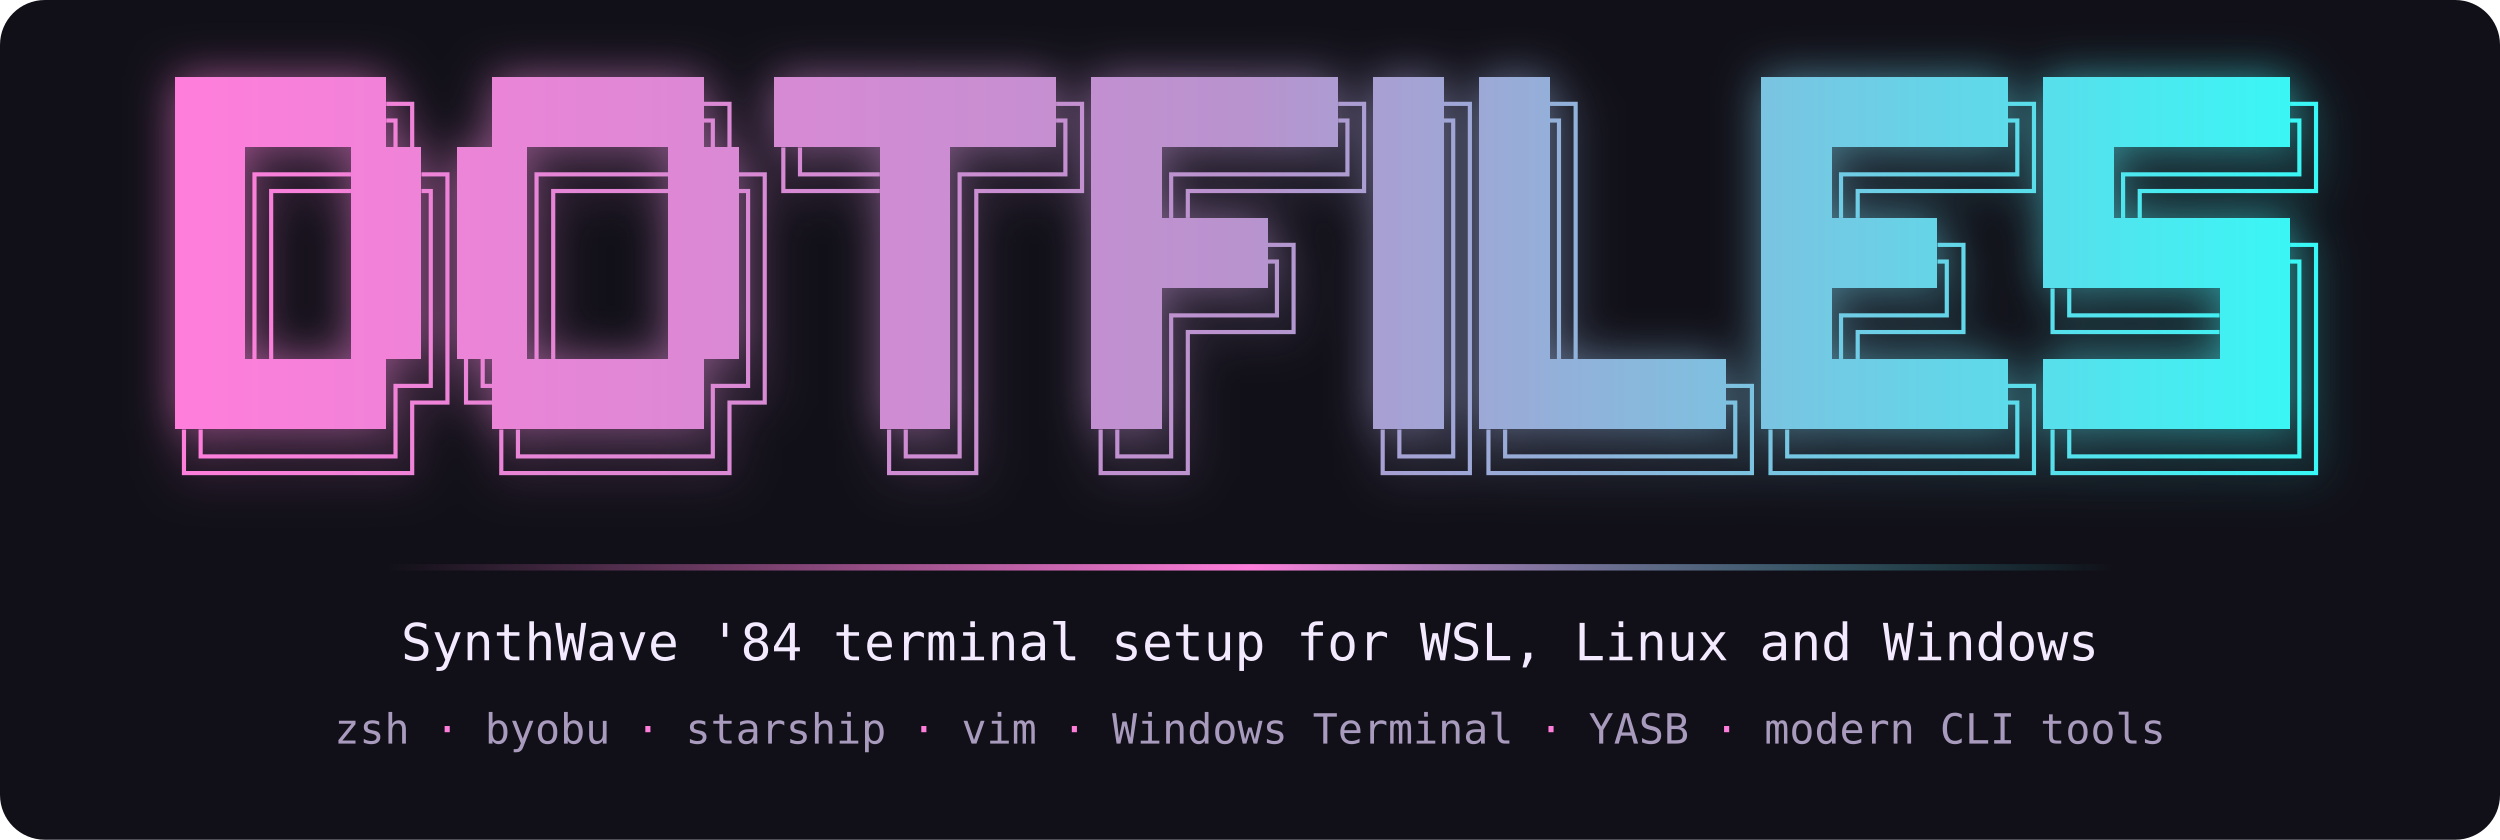
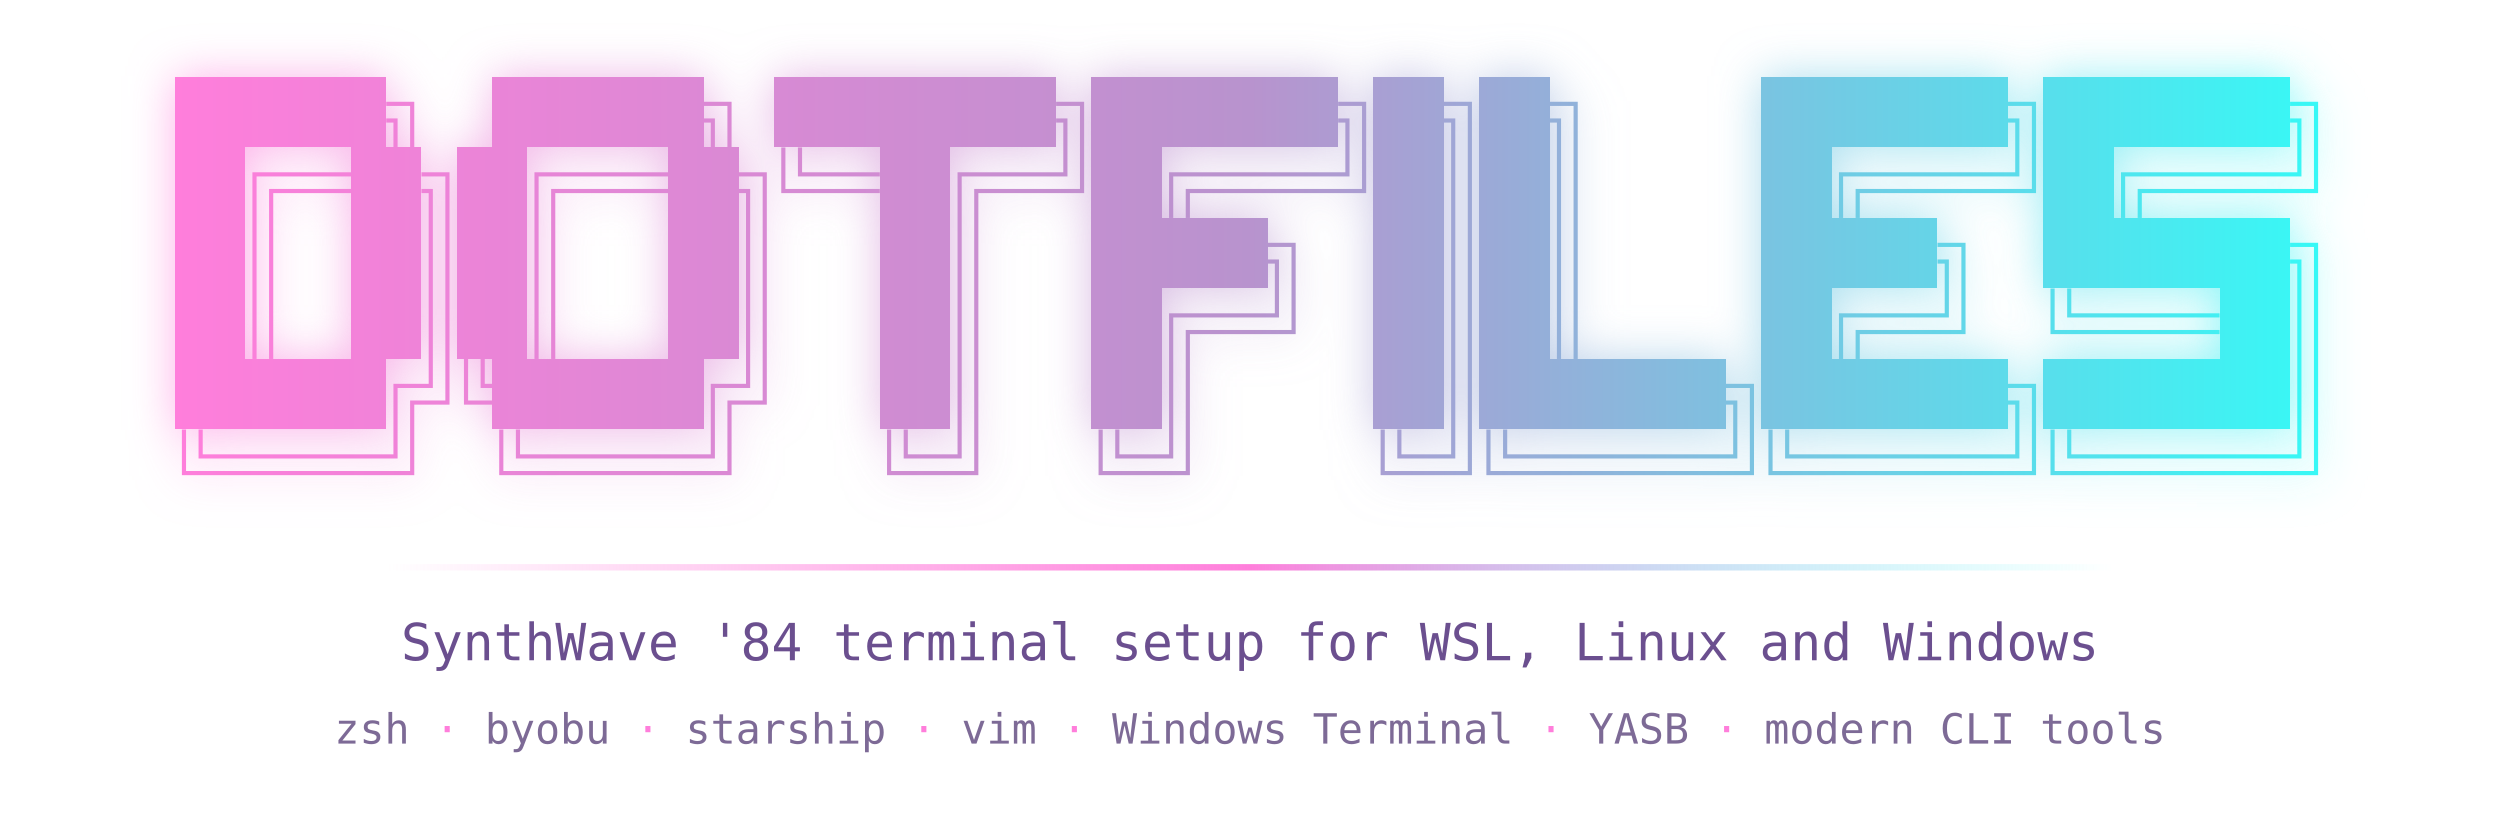
<svg xmlns="http://www.w3.org/2000/svg" width="780" height="262" viewBox="0 0 780 262" role="img" aria-label="dotfiles: a SynthWave '84 terminal setup for WSL, Linux and Windows">
+   <style>
+     .desc { fill: #6b4f8f } .tags { fill: #7d6a96 }
+     @media (prefers-color-scheme: dark) { .desc { fill: #f4eaff } .tags { fill: #a99bbd } }
+   </style>
  <defs>
    <linearGradient id="neon" gradientUnits="userSpaceOnUse" x1="54.5" y1="0" x2="725.5" y2="0">
      <stop offset="0" stop-color="#ff7edb" />
      <stop offset="0.5" stop-color="#b893ce" />
      <stop offset="1" stop-color="#36f9f6" />
    </linearGradient>
    <linearGradient id="rule" x1="0" y1="0" x2="1" y2="0">
      <stop offset="0" stop-color="#ff7edb" stop-opacity="0" />
      <stop offset="0.5" stop-color="#ff7edb" />
      <stop offset="1" stop-color="#36f9f6" stop-opacity="0" />
    </linearGradient>
    <filter id="blur" x="-5%" y="-20%" width="110%" height="140%">
      <feGaussianBlur stdDeviation="7" />
    </filter>
    <g id="art" fill="url(#neon)">
      <path d="M54.5 24.0h11v22h-11zM65.5 24.0h11v22h-11zM76.5 24.0h11v22h-11zM87.5 24.0h11v22h-11zM98.5 24.0h11v22h-11zM109.5 24.0h11v22h-11zM153.5 24.0h11v22h-11zM164.5 24.0h11v22h-11zM175.5 24.0h11v22h-11zM186.5 24.0h11v22h-11zM197.5 24.0h11v22h-11zM208.5 24.0h11v22h-11zM241.5 24.0h11v22h-11zM252.5 24.0h11v22h-11zM263.5 24.0h11v22h-11zM274.5 24.0h11v22h-11zM285.5 24.0h11v22h-11zM296.5 24.0h11v22h-11zM307.5 24.0h11v22h-11zM318.5 24.0h11v22h-11zM340.5 24.0h11v22h-11zM351.5 24.0h11v22h-11zM362.5 24.0h11v22h-11zM373.5 24.0h11v22h-11zM384.5 24.0h11v22h-11zM395.5 24.0h11v22h-11zM406.5 24.0h11v22h-11zM428.5 24.0h11v22h-11zM439.5 24.0h11v22h-11zM461.5 24.0h11v22h-11zM472.5 24.0h11v22h-11zM549.5 24.0h11v22h-11zM560.5 24.0h11v22h-11zM571.5 24.0h11v22h-11zM582.5 24.0h11v22h-11zM593.5 24.0h11v22h-11zM604.5 24.0h11v22h-11zM615.5 24.0h11v22h-11zM637.5 24.0h11v22h-11zM648.5 24.0h11v22h-11zM659.5 24.0h11v22h-11zM670.5 24.0h11v22h-11zM681.5 24.0h11v22h-11zM692.5 24.0h11v22h-11zM703.5 24.0h11v22h-11zM54.5 46.0h11v22h-11zM65.5 46.0h11v22h-11zM109.5 46.0h11v22h-11zM120.5 46.0h11v22h-11zM142.5 46.0h11v22h-11zM153.5 46.0h11v22h-11zM208.5 46.0h11v22h-11zM219.5 46.0h11v22h-11zM274.5 46.0h11v22h-11zM285.5 46.0h11v22h-11zM340.5 46.0h11v22h-11zM351.5 46.0h11v22h-11zM428.5 46.0h11v22h-11zM439.5 46.0h11v22h-11zM461.5 46.0h11v22h-11zM472.5 46.0h11v22h-11zM549.5 46.0h11v22h-11zM560.5 46.0h11v22h-11zM637.5 46.0h11v22h-11zM648.5 46.0h11v22h-11zM54.5 68.0h11v22h-11zM65.5 68.0h11v22h-11zM109.5 68.0h11v22h-11zM120.5 68.0h11v22h-11zM142.5 68.0h11v22h-11zM153.5 68.0h11v22h-11zM208.5 68.0h11v22h-11zM219.5 68.0h11v22h-11zM274.5 68.0h11v22h-11zM285.5 68.0h11v22h-11zM340.5 68.0h11v22h-11zM351.5 68.0h11v22h-11zM362.5 68.0h11v22h-11zM373.5 68.0h11v22h-11zM384.5 68.0h11v22h-11zM428.5 68.0h11v22h-11zM439.5 68.0h11v22h-11zM461.5 68.0h11v22h-11zM472.5 68.0h11v22h-11zM549.5 68.0h11v22h-11zM560.5 68.0h11v22h-11zM571.5 68.0h11v22h-11zM582.5 68.0h11v22h-11zM593.5 68.0h11v22h-11zM637.5 68.0h11v22h-11zM648.5 68.0h11v22h-11zM659.5 68.0h11v22h-11zM670.5 68.0h11v22h-11zM681.5 68.0h11v22h-11zM692.5 68.0h11v22h-11zM703.5 68.0h11v22h-11zM54.5 90.0h11v22h-11zM65.5 90.0h11v22h-11zM109.5 90.0h11v22h-11zM120.5 90.0h11v22h-11zM142.5 90.0h11v22h-11zM153.5 90.0h11v22h-11zM208.5 90.0h11v22h-11zM219.5 90.0h11v22h-11zM274.5 90.0h11v22h-11zM285.5 90.0h11v22h-11zM340.5 90.0h11v22h-11zM351.5 90.0h11v22h-11zM428.5 90.0h11v22h-11zM439.5 90.0h11v22h-11zM461.5 90.0h11v22h-11zM472.5 90.0h11v22h-11zM549.5 90.0h11v22h-11zM560.5 90.0h11v22h-11zM692.5 90.0h11v22h-11zM703.5 90.0h11v22h-11zM54.5 112.0h11v22h-11zM65.5 112.0h11v22h-11zM76.5 112.0h11v22h-11zM87.5 112.0h11v22h-11zM98.5 112.0h11v22h-11zM109.5 112.0h11v22h-11zM153.5 112.0h11v22h-11zM164.5 112.0h11v22h-11zM175.5 112.0h11v22h-11zM186.5 112.0h11v22h-11zM197.5 112.0h11v22h-11zM208.5 112.0h11v22h-11zM274.5 112.0h11v22h-11zM285.5 112.0h11v22h-11zM340.5 112.0h11v22h-11zM351.5 112.0h11v22h-11zM428.5 112.0h11v22h-11zM439.5 112.0h11v22h-11zM461.5 112.0h11v22h-11zM472.5 112.0h11v22h-11zM483.5 112.0h11v22h-11zM494.5 112.0h11v22h-11zM505.5 112.0h11v22h-11zM516.5 112.0h11v22h-11zM527.5 112.0h11v22h-11zM549.5 112.0h11v22h-11zM560.5 112.0h11v22h-11zM571.5 112.0h11v22h-11zM582.5 112.0h11v22h-11zM593.5 112.0h11v22h-11zM604.5 112.0h11v22h-11zM615.5 112.0h11v22h-11zM637.5 112.0h11v22h-11zM648.5 112.0h11v22h-11zM659.5 112.0h11v22h-11zM670.5 112.0h11v22h-11zM681.5 112.0h11v22h-11zM692.5 112.0h11v22h-11zM703.5 112.0h11v22h-11z" shape-rendering="crispEdges" />
      <path d="M120.5 32.4H128.6V46.0M120.5 37.6H123.4V46.0M219.5 32.4H227.6V46.0M219.5 37.6H222.4V46.0M329.5 32.4H337.6V46.0M329.5 37.6H332.4V46.0M417.5 32.4H425.6V46.0M417.5 37.6H420.4V46.0M450.5 32.4H458.6V46.0M450.5 37.6H453.4V46.0M483.5 32.4H491.6V46.0M483.5 37.6H486.4V46.0M626.5 32.4H634.6V46.0M626.5 37.6H629.4V46.0M714.5 32.4H722.6V46.0M714.5 37.6H717.4V46.0M87.5 54.4H79.4V68.0M87.5 59.6H84.6V68.0M87.5 54.4H98.5M87.5 59.6H98.5M98.5 54.4H109.5M98.5 59.6H109.5M131.5 54.4H139.6V68.0M131.5 59.6H134.4V68.0M175.5 54.4H167.4V68.0M175.5 59.6H172.6V68.0M175.5 54.4H186.5M175.5 59.6H186.5M186.5 54.4H197.5M186.5 59.6H197.5M197.5 54.4H208.5M197.5 59.6H208.5M230.5 54.4H238.6V68.0M230.5 59.6H233.4V68.0M252.5 59.6H244.4V46.0M252.5 54.4H249.6V46.0M252.5 54.4H263.5M252.5 59.6H263.5M263.5 54.4H274.5M263.5 59.6H274.5M307.5 54.4H299.4V68.0M307.5 59.6H304.6V68.0M307.5 54.4H318.5M307.5 59.6H318.5M318.5 54.4H329.5M318.5 59.6H329.5M329.5 59.6H337.6V46.0M329.5 54.4H332.4V46.0M373.5 54.4H365.4V68.0M373.5 59.6H370.6V68.0M373.5 54.4H384.5M373.5 59.6H384.5M384.5 54.4H395.5M384.5 59.6H395.5M395.5 54.4H406.5M395.5 59.6H406.5M406.5 54.4H417.5M406.5 59.6H417.5M417.5 59.6H425.6V46.0M417.5 54.4H420.4V46.0M453.4 46.0V68.0M458.6 46.0V68.0M486.4 46.0V68.0M491.6 46.0V68.0M582.5 54.4H574.4V68.0M582.5 59.6H579.6V68.0M582.5 54.4H593.5M582.5 59.6H593.5M593.5 54.4H604.5M593.5 59.6H604.5M604.5 54.4H615.5M604.5 59.6H615.5M615.5 54.4H626.5M615.5 59.6H626.5M626.5 59.6H634.6V46.0M626.5 54.4H629.4V46.0M670.5 54.4H662.4V68.0M670.5 59.6H667.6V68.0M670.5 54.4H681.5M670.5 59.6H681.5M681.5 54.4H692.5M681.5 59.6H692.5M692.5 54.4H703.5M692.5 59.6H703.5M703.5 54.4H714.5M703.5 59.6H714.5M714.5 59.6H722.6V46.0M714.5 54.4H717.4V46.0M79.4 68.0V90.0M84.6 68.0V90.0M134.4 68.0V90.0M139.6 68.0V90.0M167.4 68.0V90.0M172.6 68.0V90.0M233.4 68.0V90.0M238.6 68.0V90.0M299.4 68.0V90.0M304.6 68.0V90.0M395.5 76.4H403.6V90.0M395.5 81.6H398.4V90.0M453.4 68.0V90.0M458.6 68.0V90.0M486.4 68.0V90.0M491.6 68.0V90.0M604.5 76.4H612.6V90.0M604.5 81.6H607.4V90.0M714.5 76.4H722.6V90.0M714.5 81.6H717.4V90.0M79.4 90.0V112.0M84.6 90.0V112.0M134.4 90.0V112.0M139.6 90.0V112.0M167.4 90.0V112.0M172.6 90.0V112.0M233.4 90.0V112.0M238.6 90.0V112.0M299.4 90.0V112.0M304.6 90.0V112.0M373.5 98.4H365.4V112.0M373.5 103.6H370.6V112.0M373.5 98.4H384.5M373.5 103.6H384.5M384.5 98.4H395.5M384.5 103.6H395.5M395.5 103.6H403.6V90.0M395.5 98.4H398.4V90.0M453.4 90.0V112.0M458.6 90.0V112.0M486.4 90.0V112.0M491.6 90.0V112.0M582.5 98.4H574.4V112.0M582.5 103.6H579.6V112.0M582.5 98.4H593.5M582.5 103.6H593.5M593.5 98.4H604.5M593.5 103.6H604.5M604.5 103.6H612.6V90.0M604.5 98.4H607.4V90.0M648.5 103.6H640.4V90.0M648.5 98.4H645.6V90.0M648.5 98.4H659.5M648.5 103.6H659.5M659.5 98.4H670.5M659.5 103.6H670.5M670.5 98.4H681.5M670.5 103.6H681.5M681.5 98.4H692.5M681.5 103.6H692.5M717.4 90.0V112.0M722.6 90.0V112.0M131.5 120.4H123.4V134.0M131.5 125.6H128.6V134.0M131.5 125.6H139.6V112.0M131.5 120.4H134.4V112.0M153.5 125.6H145.4V112.0M153.5 120.4H150.6V112.0M230.5 120.4H222.4V134.0M230.5 125.6H227.6V134.0M230.5 125.6H238.6V112.0M230.5 120.4H233.4V112.0M299.4 112.0V134.0M304.6 112.0V134.0M365.4 112.0V134.0M370.6 112.0V134.0M453.4 112.0V134.0M458.6 112.0V134.0M538.5 120.4H546.6V134.0M538.5 125.6H541.4V134.0M626.5 120.4H634.6V134.0M626.5 125.6H629.4V134.0M717.4 112.0V134.0M722.6 112.0V134.0M65.5 147.6H57.4V134.0M65.5 142.4H62.6V134.0M65.5 142.4H76.5M65.5 147.6H76.5M76.5 142.4H87.5M76.5 147.6H87.5M87.5 142.4H98.5M87.5 147.6H98.5M98.5 142.4H109.5M98.5 147.6H109.5M109.5 142.4H120.5M109.5 147.6H120.5M120.5 147.6H128.6V134.0M120.5 142.4H123.4V134.0M164.5 147.6H156.4V134.0M164.5 142.4H161.6V134.0M164.5 142.4H175.5M164.5 147.6H175.5M175.5 142.4H186.5M175.5 147.6H186.5M186.5 142.4H197.5M186.5 147.6H197.5M197.5 142.4H208.5M197.5 147.6H208.5M208.5 142.4H219.5M208.5 147.6H219.5M219.5 147.6H227.6V134.0M219.5 142.4H222.4V134.0M285.5 147.6H277.4V134.0M285.5 142.4H282.6V134.0M285.5 142.4H296.5M285.5 147.6H296.5M296.5 147.6H304.6V134.0M296.5 142.4H299.4V134.0M351.5 147.6H343.4V134.0M351.5 142.4H348.6V134.0M351.5 142.4H362.5M351.5 147.6H362.5M362.5 147.6H370.6V134.0M362.5 142.4H365.4V134.0M439.5 147.6H431.4V134.0M439.5 142.4H436.6V134.0M439.5 142.4H450.5M439.5 147.6H450.5M450.5 147.6H458.6V134.0M450.5 142.4H453.4V134.0M472.5 147.6H464.4V134.0M472.5 142.4H469.6V134.0M472.5 142.4H483.5M472.5 147.6H483.5M483.5 142.4H494.5M483.5 147.6H494.5M494.5 142.4H505.5M494.5 147.6H505.5M505.5 142.4H516.5M505.5 147.6H516.5M516.5 142.4H527.5M516.5 147.6H527.5M527.5 142.4H538.5M527.5 147.6H538.5M538.5 147.6H546.6V134.0M538.5 142.4H541.4V134.0M560.5 147.6H552.4V134.0M560.5 142.4H557.6V134.0M560.5 142.4H571.5M560.5 147.6H571.5M571.5 142.4H582.5M571.5 147.6H582.5M582.5 142.4H593.5M582.5 147.6H593.5M593.5 142.4H604.5M593.5 147.6H604.5M604.5 142.4H615.5M604.5 147.6H615.5M615.5 142.4H626.5M615.5 147.6H626.5M626.5 147.6H634.6V134.0M626.5 142.4H629.4V134.0M648.5 147.6H640.4V134.0M648.5 142.4H645.6V134.0M648.5 142.4H659.5M648.5 147.6H659.5M659.5 142.4H670.5M659.5 147.6H670.5M670.5 142.4H681.5M670.5 147.6H681.5M681.5 142.4H692.5M681.5 147.6H692.5M692.5 142.4H703.5M692.5 147.6H703.5M703.5 142.4H714.5M703.5 147.6H714.5M714.5 147.6H722.6V134.0M714.5 142.4H717.4V134.0" fill="none" stroke="url(#neon)" stroke-width="1.3" />
    </g>
  </defs>
-   <rect width="780" height="262" rx="14" fill="#111018" />
  <use href="#art" filter="url(#blur)" opacity="0.6" />
  <use href="#art" />
  <rect x="120.0" y="176" width="540" height="2" fill="url(#rule)" />
  <g font-family="'JetBrains Mono','Cascadia Mono','DejaVu Sans Mono',Consolas,monospace" text-anchor="middle">
-     <text x="390.0" y="206" font-size="16" fill="#f4eaff">SynthWave '84 terminal setup for WSL, Linux and Windows</text>
-     <text x="390.0" y="232" font-size="13" fill="#a99bbd">zsh <tspan fill="#ff7edb">·</tspan> byobu <tspan fill="#ff7edb">·</tspan> starship <tspan fill="#ff7edb">·</tspan> vim <tspan fill="#ff7edb">·</tspan> Windows Terminal <tspan fill="#ff7edb">·</tspan> YASB <tspan fill="#ff7edb">·</tspan> modern CLI tools</text>
+     <text x="390.0" y="206" font-size="16" class="desc">SynthWave '84 terminal setup for WSL, Linux and Windows</text>
+     <text x="390.0" y="232" font-size="13" class="tags">zsh <tspan fill="#ff7edb">·</tspan> byobu <tspan fill="#ff7edb">·</tspan> starship <tspan fill="#ff7edb">·</tspan> vim <tspan fill="#ff7edb">·</tspan> Windows Terminal <tspan fill="#ff7edb">·</tspan> YASB <tspan fill="#ff7edb">·</tspan> modern CLI tools</text>
  </g>
</svg>
